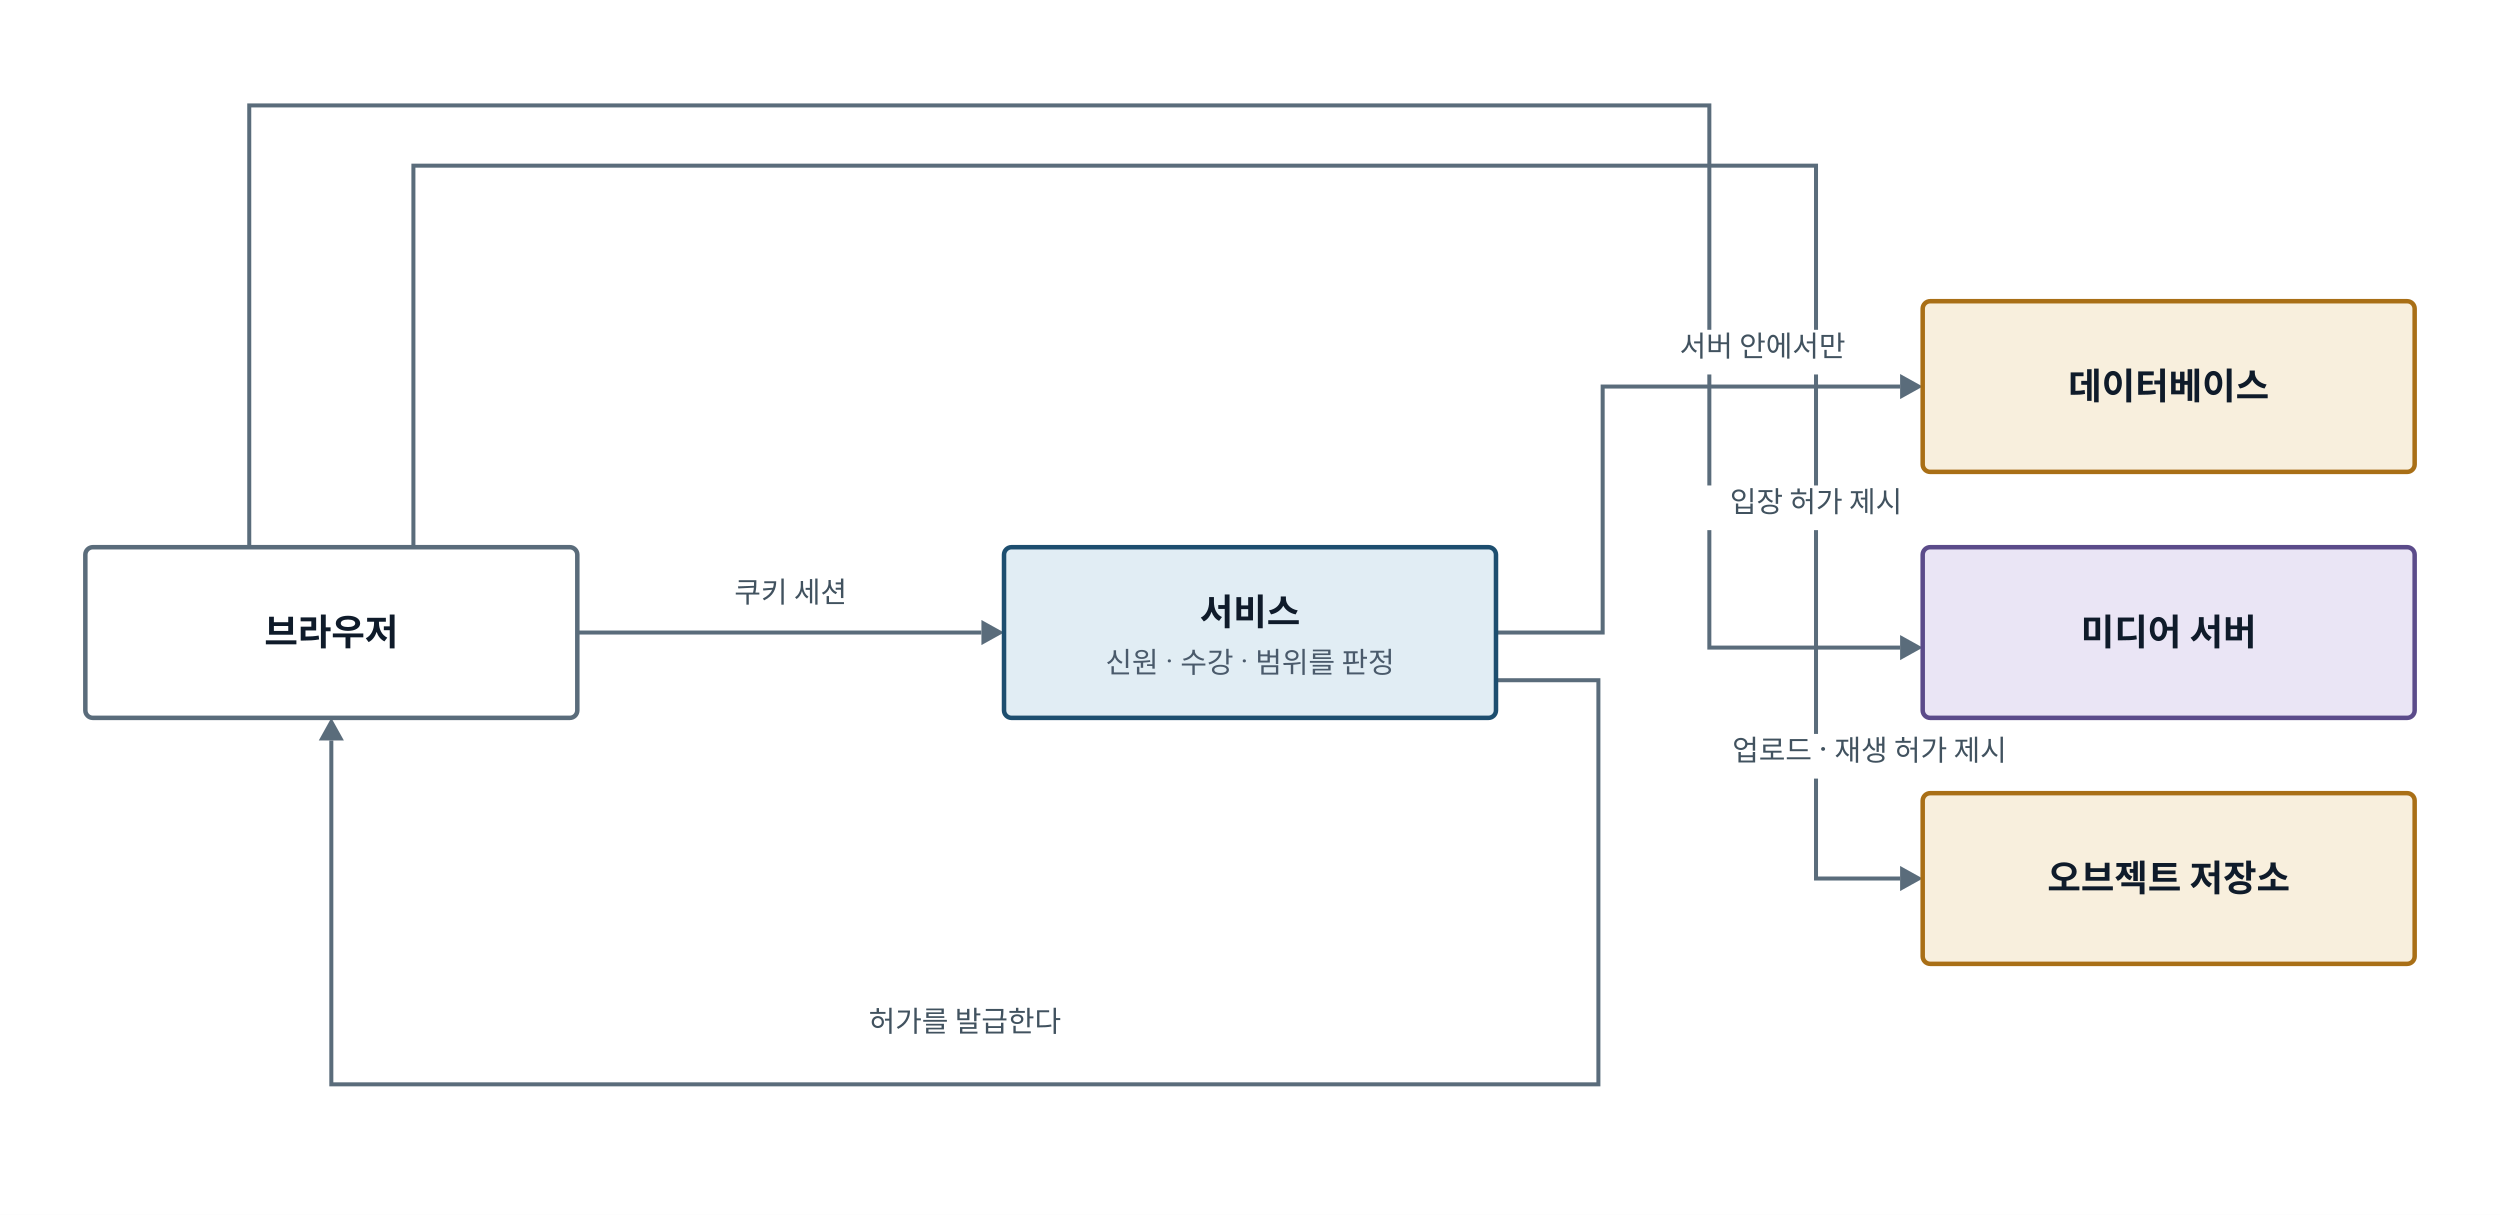
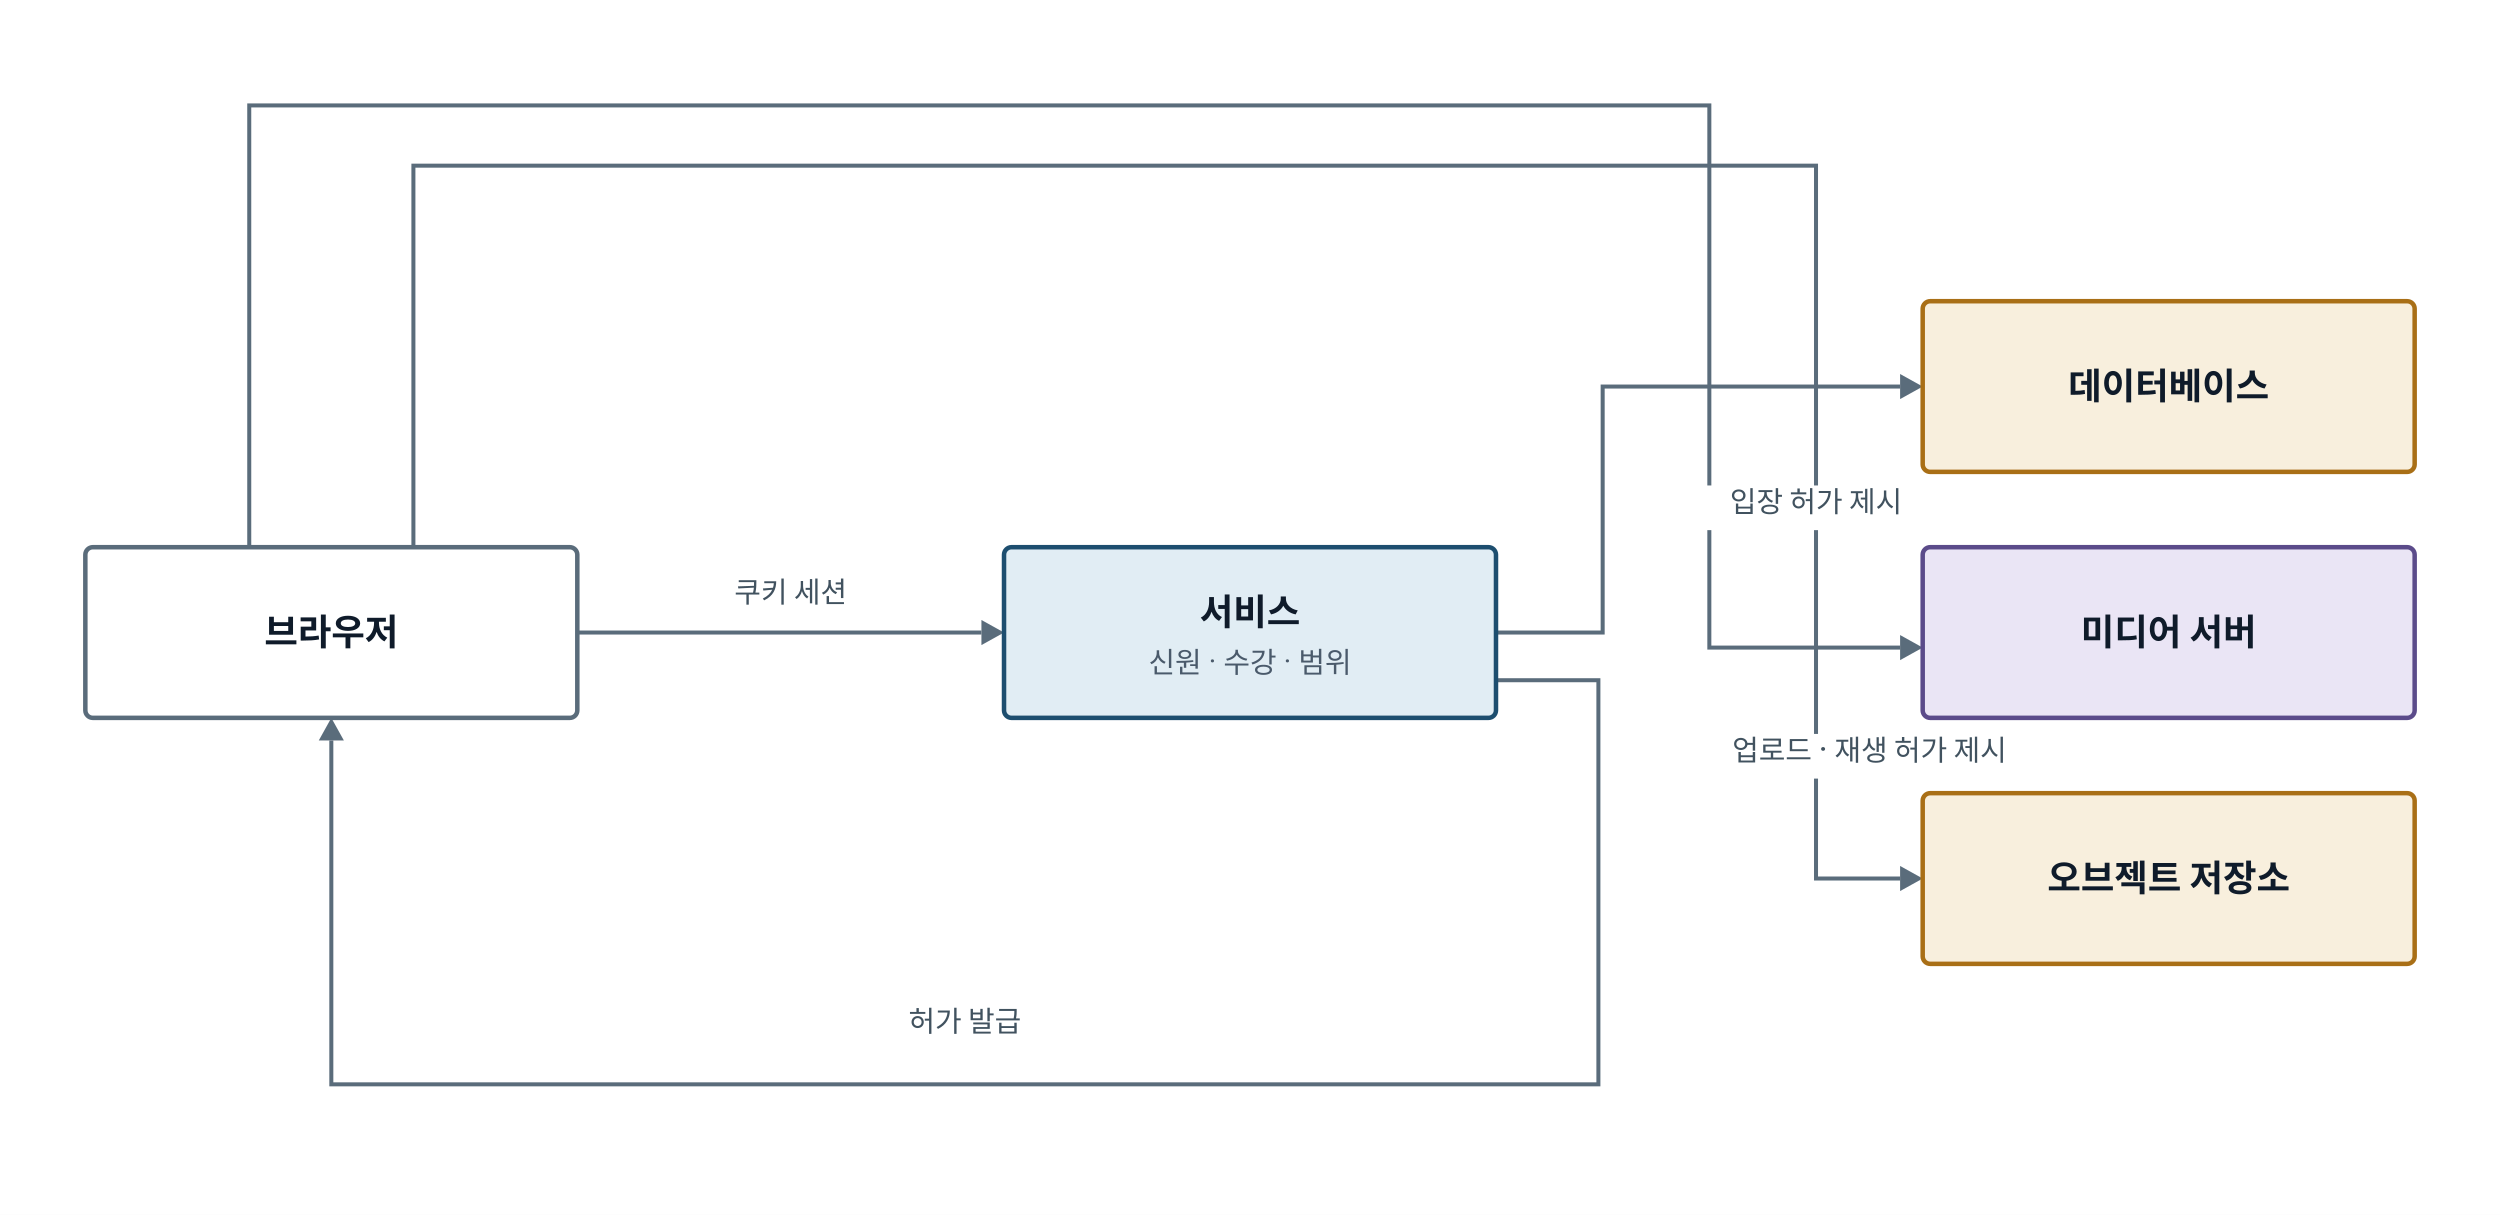
<svg xmlns="http://www.w3.org/2000/svg" viewBox="0 0 996 484" width="996" height="484" role="img">
  <style>text{font-family:system-ui,-apple-system,"Segoe UI",Roboto,"Malgun Gothic","Apple SD Gothic Neo","Noto Sans KR",sans-serif}</style>
  <rect width="100%" height="100%" fill="#FFFFFF" />
  <path d="M230.0,252.0 H391.0" fill="none" stroke="#5A6C7B" stroke-width="1.6" />
  <path d="M400.0,252.0 l-9,-5 l0,10 z" fill="#5A6C7B" />
  <path d="M596.0,252.0 H638.5 V154.0 H757.0" fill="none" stroke="#5A6C7B" stroke-width="1.6" />
  <path d="M766.0,154.0 l-9,-5 l0,10 z" fill="#5A6C7B" />
  <path d="M99.3,218.0 V42.0 H681.0 V258.0 H757.0" fill="none" stroke="#5A6C7B" stroke-width="1.6" />
  <path d="M766.0,258.0 l-9,-5 l0,10 z" fill="#5A6C7B" />
  <path d="M164.7,218.0 V66.0 H723.5 V350.0 H757.0" fill="none" stroke="#5A6C7B" stroke-width="1.6" />
  <path d="M766.0,350.0 l-9,-5 l0,10 z" fill="#5A6C7B" />
  <path d="M596.0,271.0 H636.8 V432.0 H132.0 V295.0" fill="none" stroke="#5A6C7B" stroke-width="1.6" />
  <path d="M132.0,286.0 l-5,9 l10,0 z" fill="#5A6C7B" />
  <rect x="282.3" y="229.4" width="65.3" height="17.8" fill="#FFFFFF" rx="2" />
  <text x="315.0" y="240.0" text-anchor="middle" font-size="11.5" fill="#41525F" font-weight="500">쿠키 세션</text>
-   <rect x="658.1" y="131.4" width="88.3" height="17.8" fill="#FFFFFF" rx="2" />
-   <text x="702.2" y="142.0" text-anchor="middle" font-size="11.5" fill="#41525F" font-weight="500">서버 안에서만</text>
  <rect x="676.2" y="193.4" width="94.7" height="17.8" fill="#FFFFFF" rx="2" />
  <text x="723.5" y="204.0" text-anchor="middle" font-size="11.5" fill="#41525F" font-weight="500">입장 허가 제시</text>
  <rect x="670.7" y="292.4" width="148.1" height="17.8" fill="#FFFFFF" rx="2" />
  <text x="744.8" y="303.0" text-anchor="middle" font-size="11.5" fill="#41525F" font-weight="500">업로드 · 재생 허가 제시</text>
-   <rect x="334.5" y="400.4" width="99.8" height="17.8" fill="#FFFFFF" rx="2" />
-   <text x="384.4" y="411.0" text-anchor="middle" font-size="11.5" fill="#41525F" font-weight="500">허가를 발급한다</text>
+   <rect x="351.7" y="400.4" width="65.3" height="17.8" fill="#FFFFFF" rx="2" />
+   <text x="384.4" y="411.0" text-anchor="middle" font-size="11.5" fill="#41525F" font-weight="500">허가 발급</text>
  <rect x="34.0" y="218.0" width="196.0" height="68.0" rx="3" fill="#FFFFFF" stroke="#5A6C7B" stroke-width="1.8" />
  <text x="132.0" y="257.0" text-anchor="middle" font-size="14.5" font-weight="650" fill="#0F1B2A">브라우저</text>
  <rect x="400.0" y="218.0" width="196.0" height="68.0" rx="3" fill="#E1EDF4" stroke="#1D4E6F" stroke-width="1.8" />
  <text x="498.0" y="249.0" text-anchor="middle" font-size="14.5" font-weight="650" fill="#0F1B2A">서비스</text>
-   <text x="498.0" y="268.0" text-anchor="middle" font-size="11.5" fill="#4A5A6B">신원 · 수강 · 범위를 판정</text>
+   <text x="498.0" y="268.0" text-anchor="middle" font-size="11.5" fill="#4A5A6B">신원 · 수강 · 범위</text>
  <rect x="766.0" y="120.0" width="196.0" height="68.0" rx="3" fill="#F8EFDD" stroke="#A96F16" stroke-width="1.8" />
  <text x="864.0" y="159.0" text-anchor="middle" font-size="14.5" font-weight="650" fill="#0F1B2A">데이터베이스</text>
  <rect x="766.0" y="218.0" width="196.0" height="68.0" rx="3" fill="#EAE5F5" stroke="#5B4B8A" stroke-width="1.8" />
  <text x="864.0" y="257.0" text-anchor="middle" font-size="14.5" font-weight="650" fill="#0F1B2A">미디어 서버</text>
  <rect x="766.0" y="316.0" width="196.0" height="68.0" rx="3" fill="#F8EFDD" stroke="#A96F16" stroke-width="1.8" />
  <text x="864.0" y="355.0" text-anchor="middle" font-size="14.5" font-weight="650" fill="#0F1B2A">오브젝트 저장소</text>
</svg>
